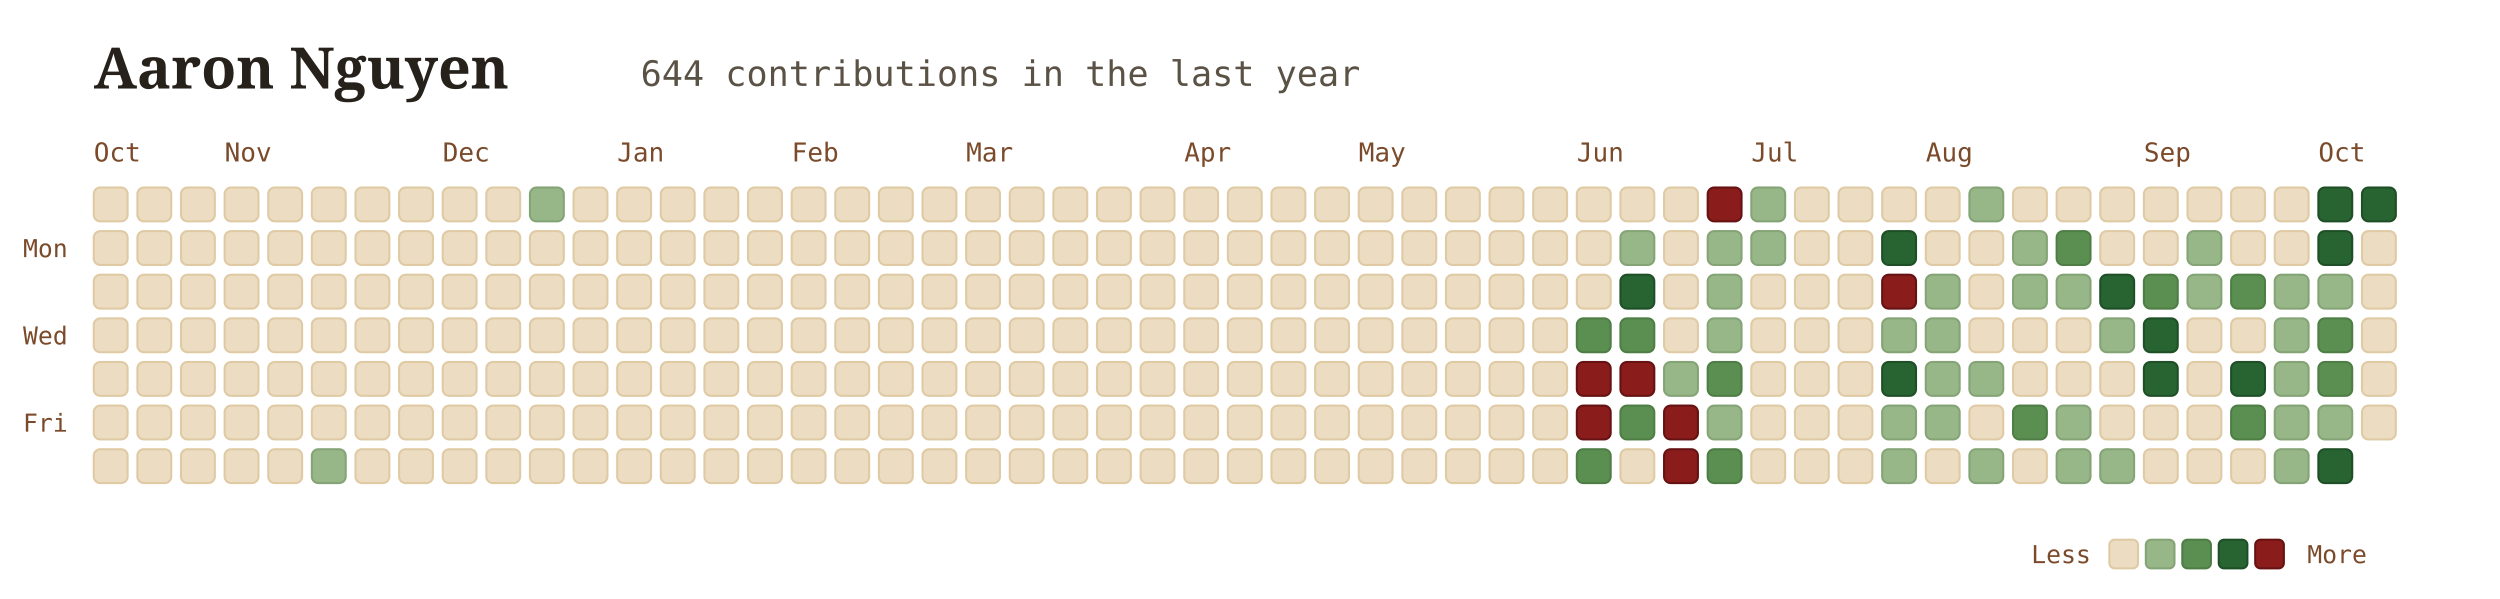
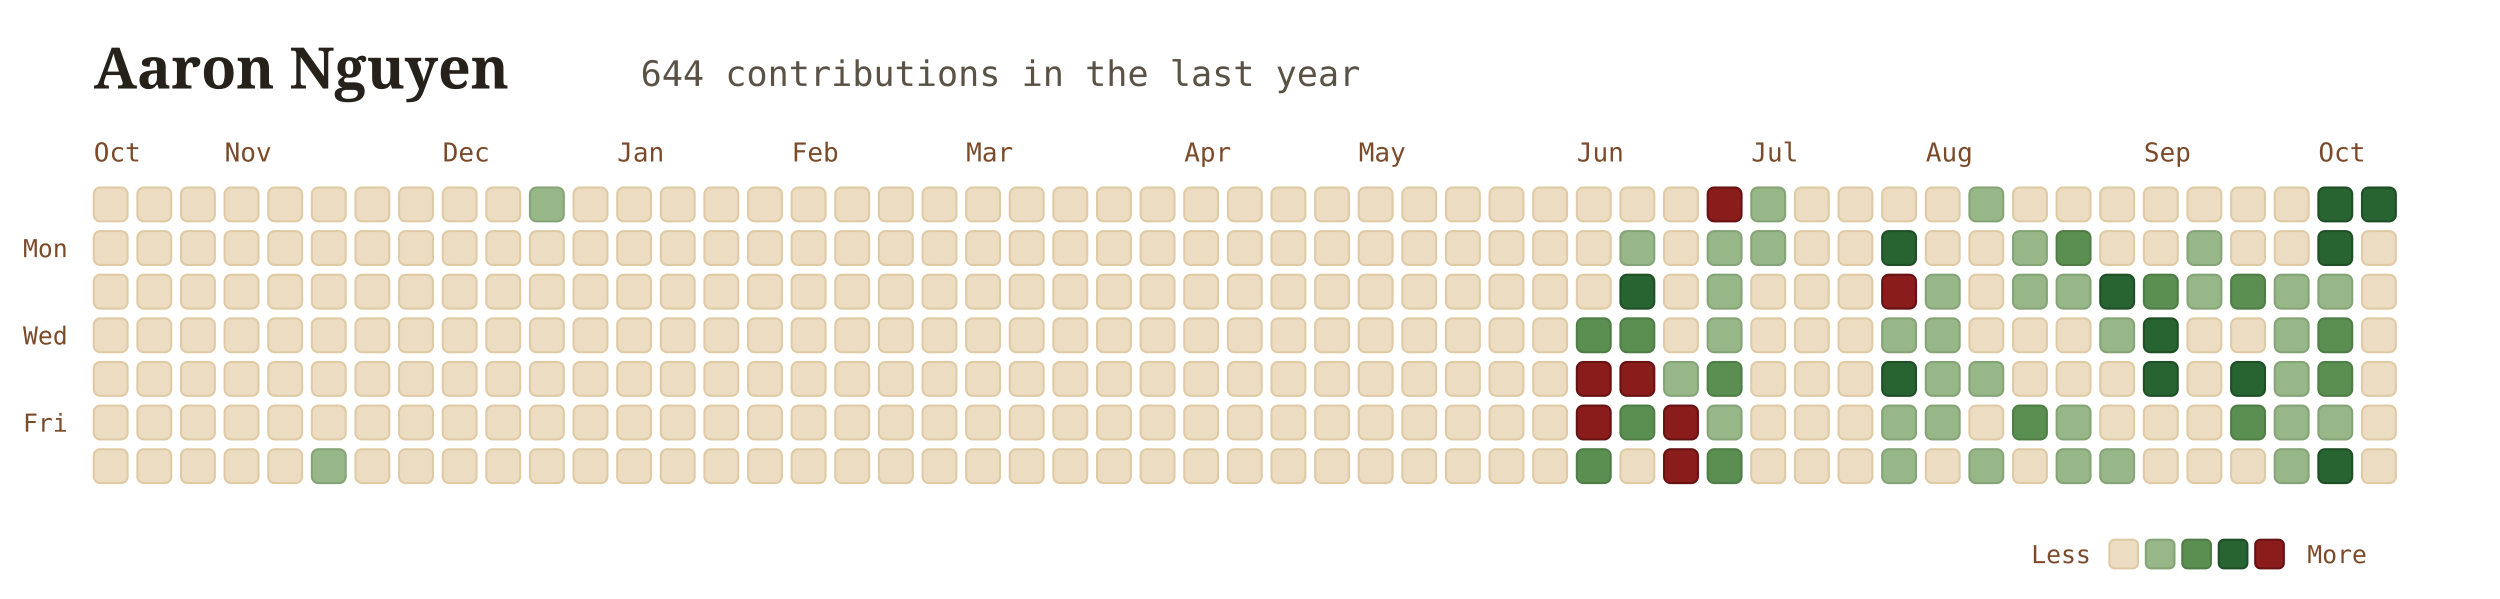
<svg xmlns="http://www.w3.org/2000/svg" viewBox="0 0 960 230" width="100%" height="100%" style="font-family: Georgia, serif; background:transparent;">
  <g transform="translate(36, 34)">
    <text x="0" y="0" font-size="22" font-weight="700" fill="#26211b">Aaron Nguyen</text>
    <text x="210" y="-1" font-size="13.5" font-family="'JetBrains Mono', monospace, ui-monospace" fill="#5b5246">644 contributions in the last year</text>
  </g>
  <text x="36" y="62" font-family="'JetBrains Mono', monospace" font-size="10" fill="#7a4a2a">Oct</text>
  <text x="86.25" y="62" font-family="'JetBrains Mono', monospace" font-size="10" fill="#7a4a2a">Nov</text>
  <text x="170" y="62" font-family="'JetBrains Mono', monospace" font-size="10" fill="#7a4a2a">Dec</text>
  <text x="237" y="62" font-family="'JetBrains Mono', monospace" font-size="10" fill="#7a4a2a">Jan</text>
  <text x="304" y="62" font-family="'JetBrains Mono', monospace" font-size="10" fill="#7a4a2a">Feb</text>
  <text x="371" y="62" font-family="'JetBrains Mono', monospace" font-size="10" fill="#7a4a2a">Mar</text>
  <text x="454.75" y="62" font-family="'JetBrains Mono', monospace" font-size="10" fill="#7a4a2a">Apr</text>
  <text x="521.75" y="62" font-family="'JetBrains Mono', monospace" font-size="10" fill="#7a4a2a">May</text>
  <text x="605.5" y="62" font-family="'JetBrains Mono', monospace" font-size="10" fill="#7a4a2a">Jun</text>
  <text x="672.5" y="62" font-family="'JetBrains Mono', monospace" font-size="10" fill="#7a4a2a">Jul</text>
  <text x="739.5" y="62" font-family="'JetBrains Mono', monospace" font-size="10" fill="#7a4a2a">Aug</text>
  <text x="823.25" y="62" font-family="'JetBrains Mono', monospace" font-size="10" fill="#7a4a2a">Sep</text>
  <text x="890.25" y="62" font-family="'JetBrains Mono', monospace" font-size="10" fill="#7a4a2a">Oct</text>
  <text x="26" y="98.75" font-family="'JetBrains Mono', monospace" font-size="9.5" fill="#7a4a2a" text-anchor="end">Mon</text>
  <text x="26" y="132.25" font-family="'JetBrains Mono', monospace" font-size="9.5" fill="#7a4a2a" text-anchor="end">Wed</text>
  <text x="26" y="165.75" font-family="'JetBrains Mono', monospace" font-size="9.5" fill="#7a4a2a" text-anchor="end">Fri</text>
  <rect x="36" y="72" width="13" height="13" rx="2.5" fill="#ebdcc2" stroke="#dfcaa4" stroke-width="0.8" />
  <rect x="52.75" y="72" width="13" height="13" rx="2.5" fill="#ebdcc2" stroke="#dfcaa4" stroke-width="0.8" />
  <rect x="69.5" y="72" width="13" height="13" rx="2.5" fill="#ebdcc2" stroke="#dfcaa4" stroke-width="0.8" />
  <rect x="86.25" y="72" width="13" height="13" rx="2.5" fill="#ebdcc2" stroke="#dfcaa4" stroke-width="0.8" />
  <rect x="103" y="72" width="13" height="13" rx="2.5" fill="#ebdcc2" stroke="#dfcaa4" stroke-width="0.8" />
  <rect x="119.75" y="72" width="13" height="13" rx="2.5" fill="#ebdcc2" stroke="#dfcaa4" stroke-width="0.8" />
  <rect x="136.5" y="72" width="13" height="13" rx="2.5" fill="#ebdcc2" stroke="#dfcaa4" stroke-width="0.8" />
  <rect x="153.25" y="72" width="13" height="13" rx="2.5" fill="#ebdcc2" stroke="#dfcaa4" stroke-width="0.8" />
  <rect x="170" y="72" width="13" height="13" rx="2.5" fill="#ebdcc2" stroke="#dfcaa4" stroke-width="0.8" />
  <rect x="186.75" y="72" width="13" height="13" rx="2.5" fill="#ebdcc2" stroke="#dfcaa4" stroke-width="0.8" />
  <rect x="203.5" y="72" width="13" height="13" rx="2.5" fill="#97b788" stroke="#85a476" stroke-width="0.8" />
  <rect x="220.25" y="72" width="13" height="13" rx="2.5" fill="#ebdcc2" stroke="#dfcaa4" stroke-width="0.8" />
  <rect x="237" y="72" width="13" height="13" rx="2.5" fill="#ebdcc2" stroke="#dfcaa4" stroke-width="0.8" />
  <rect x="253.75" y="72" width="13" height="13" rx="2.5" fill="#ebdcc2" stroke="#dfcaa4" stroke-width="0.8" />
  <rect x="270.5" y="72" width="13" height="13" rx="2.5" fill="#ebdcc2" stroke="#dfcaa4" stroke-width="0.8" />
  <rect x="287.25" y="72" width="13" height="13" rx="2.5" fill="#ebdcc2" stroke="#dfcaa4" stroke-width="0.8" />
  <rect x="304" y="72" width="13" height="13" rx="2.5" fill="#ebdcc2" stroke="#dfcaa4" stroke-width="0.8" />
  <rect x="320.75" y="72" width="13" height="13" rx="2.5" fill="#ebdcc2" stroke="#dfcaa4" stroke-width="0.8" />
  <rect x="337.5" y="72" width="13" height="13" rx="2.5" fill="#ebdcc2" stroke="#dfcaa4" stroke-width="0.8" />
  <rect x="354.25" y="72" width="13" height="13" rx="2.5" fill="#ebdcc2" stroke="#dfcaa4" stroke-width="0.8" />
  <rect x="371" y="72" width="13" height="13" rx="2.5" fill="#ebdcc2" stroke="#dfcaa4" stroke-width="0.8" />
  <rect x="387.75" y="72" width="13" height="13" rx="2.5" fill="#ebdcc2" stroke="#dfcaa4" stroke-width="0.8" />
  <rect x="404.5" y="72" width="13" height="13" rx="2.5" fill="#ebdcc2" stroke="#dfcaa4" stroke-width="0.8" />
  <rect x="421.25" y="72" width="13" height="13" rx="2.5" fill="#ebdcc2" stroke="#dfcaa4" stroke-width="0.8" />
  <rect x="438" y="72" width="13" height="13" rx="2.5" fill="#ebdcc2" stroke="#dfcaa4" stroke-width="0.8" />
  <rect x="454.75" y="72" width="13" height="13" rx="2.5" fill="#ebdcc2" stroke="#dfcaa4" stroke-width="0.8" />
  <rect x="471.5" y="72" width="13" height="13" rx="2.5" fill="#ebdcc2" stroke="#dfcaa4" stroke-width="0.8" />
  <rect x="488.25" y="72" width="13" height="13" rx="2.5" fill="#ebdcc2" stroke="#dfcaa4" stroke-width="0.8" />
  <rect x="505" y="72" width="13" height="13" rx="2.5" fill="#ebdcc2" stroke="#dfcaa4" stroke-width="0.8" />
  <rect x="521.75" y="72" width="13" height="13" rx="2.5" fill="#ebdcc2" stroke="#dfcaa4" stroke-width="0.8" />
  <rect x="538.5" y="72" width="13" height="13" rx="2.5" fill="#ebdcc2" stroke="#dfcaa4" stroke-width="0.8" />
  <rect x="555.25" y="72" width="13" height="13" rx="2.5" fill="#ebdcc2" stroke="#dfcaa4" stroke-width="0.8" />
  <rect x="572" y="72" width="13" height="13" rx="2.5" fill="#ebdcc2" stroke="#dfcaa4" stroke-width="0.8" />
  <rect x="588.75" y="72" width="13" height="13" rx="2.5" fill="#ebdcc2" stroke="#dfcaa4" stroke-width="0.8" />
  <rect x="605.5" y="72" width="13" height="13" rx="2.5" fill="#ebdcc2" stroke="#dfcaa4" stroke-width="0.8" />
  <rect x="622.25" y="72" width="13" height="13" rx="2.5" fill="#ebdcc2" stroke="#dfcaa4" stroke-width="0.8" />
  <rect x="639" y="72" width="13" height="13" rx="2.5" fill="#ebdcc2" stroke="#dfcaa4" stroke-width="0.8" />
  <rect x="655.75" y="72" width="13" height="13" rx="2.5" fill="#8a1c1c" stroke="#661212" stroke-width="0.8" />
  <rect x="672.5" y="72" width="13" height="13" rx="2.5" fill="#97b788" stroke="#85a476" stroke-width="0.8" />
  <rect x="689.25" y="72" width="13" height="13" rx="2.5" fill="#ebdcc2" stroke="#dfcaa4" stroke-width="0.8" />
  <rect x="706" y="72" width="13" height="13" rx="2.5" fill="#ebdcc2" stroke="#dfcaa4" stroke-width="0.8" />
  <rect x="722.75" y="72" width="13" height="13" rx="2.5" fill="#ebdcc2" stroke="#dfcaa4" stroke-width="0.8" />
  <rect x="739.5" y="72" width="13" height="13" rx="2.5" fill="#ebdcc2" stroke="#dfcaa4" stroke-width="0.8" />
  <rect x="756.25" y="72" width="13" height="13" rx="2.5" fill="#97b788" stroke="#85a476" stroke-width="0.8" />
  <rect x="773" y="72" width="13" height="13" rx="2.5" fill="#ebdcc2" stroke="#dfcaa4" stroke-width="0.8" />
  <rect x="789.75" y="72" width="13" height="13" rx="2.5" fill="#ebdcc2" stroke="#dfcaa4" stroke-width="0.8" />
  <rect x="806.5" y="72" width="13" height="13" rx="2.5" fill="#ebdcc2" stroke="#dfcaa4" stroke-width="0.8" />
  <rect x="823.25" y="72" width="13" height="13" rx="2.5" fill="#ebdcc2" stroke="#dfcaa4" stroke-width="0.8" />
  <rect x="840" y="72" width="13" height="13" rx="2.5" fill="#ebdcc2" stroke="#dfcaa4" stroke-width="0.8" />
  <rect x="856.75" y="72" width="13" height="13" rx="2.5" fill="#ebdcc2" stroke="#dfcaa4" stroke-width="0.8" />
  <rect x="873.5" y="72" width="13" height="13" rx="2.5" fill="#ebdcc2" stroke="#dfcaa4" stroke-width="0.8" />
  <rect x="890.25" y="72" width="13" height="13" rx="2.5" fill="#286332" stroke="#1e4f26" stroke-width="0.8" />
  <rect x="907" y="72" width="13" height="13" rx="2.5" fill="#286332" stroke="#1e4f26" stroke-width="0.8" />
  <rect x="36" y="88.75" width="13" height="13" rx="2.5" fill="#ebdcc2" stroke="#dfcaa4" stroke-width="0.8" />
  <rect x="52.75" y="88.75" width="13" height="13" rx="2.5" fill="#ebdcc2" stroke="#dfcaa4" stroke-width="0.8" />
  <rect x="69.5" y="88.75" width="13" height="13" rx="2.5" fill="#ebdcc2" stroke="#dfcaa4" stroke-width="0.8" />
  <rect x="86.25" y="88.75" width="13" height="13" rx="2.5" fill="#ebdcc2" stroke="#dfcaa4" stroke-width="0.8" />
  <rect x="103" y="88.75" width="13" height="13" rx="2.5" fill="#ebdcc2" stroke="#dfcaa4" stroke-width="0.8" />
  <rect x="119.75" y="88.75" width="13" height="13" rx="2.5" fill="#ebdcc2" stroke="#dfcaa4" stroke-width="0.8" />
  <rect x="136.5" y="88.75" width="13" height="13" rx="2.5" fill="#ebdcc2" stroke="#dfcaa4" stroke-width="0.8" />
  <rect x="153.25" y="88.75" width="13" height="13" rx="2.5" fill="#ebdcc2" stroke="#dfcaa4" stroke-width="0.8" />
  <rect x="170" y="88.75" width="13" height="13" rx="2.5" fill="#ebdcc2" stroke="#dfcaa4" stroke-width="0.8" />
  <rect x="186.75" y="88.75" width="13" height="13" rx="2.5" fill="#ebdcc2" stroke="#dfcaa4" stroke-width="0.8" />
  <rect x="203.5" y="88.75" width="13" height="13" rx="2.5" fill="#ebdcc2" stroke="#dfcaa4" stroke-width="0.8" />
  <rect x="220.25" y="88.75" width="13" height="13" rx="2.5" fill="#ebdcc2" stroke="#dfcaa4" stroke-width="0.8" />
  <rect x="237" y="88.75" width="13" height="13" rx="2.5" fill="#ebdcc2" stroke="#dfcaa4" stroke-width="0.8" />
  <rect x="253.75" y="88.75" width="13" height="13" rx="2.5" fill="#ebdcc2" stroke="#dfcaa4" stroke-width="0.8" />
  <rect x="270.5" y="88.75" width="13" height="13" rx="2.5" fill="#ebdcc2" stroke="#dfcaa4" stroke-width="0.8" />
  <rect x="287.25" y="88.75" width="13" height="13" rx="2.5" fill="#ebdcc2" stroke="#dfcaa4" stroke-width="0.8" />
  <rect x="304" y="88.75" width="13" height="13" rx="2.5" fill="#ebdcc2" stroke="#dfcaa4" stroke-width="0.8" />
  <rect x="320.75" y="88.75" width="13" height="13" rx="2.5" fill="#ebdcc2" stroke="#dfcaa4" stroke-width="0.8" />
  <rect x="337.5" y="88.75" width="13" height="13" rx="2.5" fill="#ebdcc2" stroke="#dfcaa4" stroke-width="0.8" />
  <rect x="354.25" y="88.75" width="13" height="13" rx="2.5" fill="#ebdcc2" stroke="#dfcaa4" stroke-width="0.8" />
  <rect x="371" y="88.75" width="13" height="13" rx="2.5" fill="#ebdcc2" stroke="#dfcaa4" stroke-width="0.8" />
  <rect x="387.75" y="88.75" width="13" height="13" rx="2.5" fill="#ebdcc2" stroke="#dfcaa4" stroke-width="0.8" />
  <rect x="404.5" y="88.75" width="13" height="13" rx="2.5" fill="#ebdcc2" stroke="#dfcaa4" stroke-width="0.8" />
  <rect x="421.25" y="88.75" width="13" height="13" rx="2.5" fill="#ebdcc2" stroke="#dfcaa4" stroke-width="0.8" />
  <rect x="438" y="88.75" width="13" height="13" rx="2.5" fill="#ebdcc2" stroke="#dfcaa4" stroke-width="0.8" />
  <rect x="454.75" y="88.75" width="13" height="13" rx="2.5" fill="#ebdcc2" stroke="#dfcaa4" stroke-width="0.8" />
  <rect x="471.5" y="88.75" width="13" height="13" rx="2.5" fill="#ebdcc2" stroke="#dfcaa4" stroke-width="0.8" />
  <rect x="488.25" y="88.75" width="13" height="13" rx="2.5" fill="#ebdcc2" stroke="#dfcaa4" stroke-width="0.8" />
  <rect x="505" y="88.75" width="13" height="13" rx="2.5" fill="#ebdcc2" stroke="#dfcaa4" stroke-width="0.8" />
  <rect x="521.75" y="88.75" width="13" height="13" rx="2.5" fill="#ebdcc2" stroke="#dfcaa4" stroke-width="0.8" />
  <rect x="538.5" y="88.75" width="13" height="13" rx="2.5" fill="#ebdcc2" stroke="#dfcaa4" stroke-width="0.8" />
  <rect x="555.25" y="88.75" width="13" height="13" rx="2.5" fill="#ebdcc2" stroke="#dfcaa4" stroke-width="0.8" />
  <rect x="572" y="88.75" width="13" height="13" rx="2.5" fill="#ebdcc2" stroke="#dfcaa4" stroke-width="0.8" />
  <rect x="588.75" y="88.75" width="13" height="13" rx="2.5" fill="#ebdcc2" stroke="#dfcaa4" stroke-width="0.8" />
  <rect x="605.5" y="88.75" width="13" height="13" rx="2.5" fill="#ebdcc2" stroke="#dfcaa4" stroke-width="0.8" />
  <rect x="622.25" y="88.75" width="13" height="13" rx="2.5" fill="#97b788" stroke="#85a476" stroke-width="0.8" />
  <rect x="639" y="88.75" width="13" height="13" rx="2.5" fill="#ebdcc2" stroke="#dfcaa4" stroke-width="0.8" />
  <rect x="655.75" y="88.75" width="13" height="13" rx="2.5" fill="#97b788" stroke="#85a476" stroke-width="0.8" />
  <rect x="672.5" y="88.75" width="13" height="13" rx="2.5" fill="#97b788" stroke="#85a476" stroke-width="0.8" />
  <rect x="689.25" y="88.75" width="13" height="13" rx="2.5" fill="#ebdcc2" stroke="#dfcaa4" stroke-width="0.8" />
  <rect x="706" y="88.75" width="13" height="13" rx="2.5" fill="#ebdcc2" stroke="#dfcaa4" stroke-width="0.8" />
  <rect x="722.75" y="88.75" width="13" height="13" rx="2.5" fill="#286332" stroke="#1e4f26" stroke-width="0.8" />
  <rect x="739.5" y="88.75" width="13" height="13" rx="2.5" fill="#ebdcc2" stroke="#dfcaa4" stroke-width="0.8" />
  <rect x="756.25" y="88.75" width="13" height="13" rx="2.5" fill="#ebdcc2" stroke="#dfcaa4" stroke-width="0.8" />
  <rect x="773" y="88.75" width="13" height="13" rx="2.5" fill="#97b788" stroke="#85a476" stroke-width="0.8" />
  <rect x="789.75" y="88.75" width="13" height="13" rx="2.5" fill="#5b8e51" stroke="#4e7e45" stroke-width="0.8" />
  <rect x="806.5" y="88.75" width="13" height="13" rx="2.5" fill="#ebdcc2" stroke="#dfcaa4" stroke-width="0.8" />
  <rect x="823.25" y="88.75" width="13" height="13" rx="2.5" fill="#ebdcc2" stroke="#dfcaa4" stroke-width="0.8" />
  <rect x="840" y="88.75" width="13" height="13" rx="2.5" fill="#97b788" stroke="#85a476" stroke-width="0.8" />
  <rect x="856.75" y="88.75" width="13" height="13" rx="2.5" fill="#ebdcc2" stroke="#dfcaa4" stroke-width="0.8" />
  <rect x="873.5" y="88.75" width="13" height="13" rx="2.5" fill="#ebdcc2" stroke="#dfcaa4" stroke-width="0.8" />
  <rect x="890.25" y="88.75" width="13" height="13" rx="2.5" fill="#286332" stroke="#1e4f26" stroke-width="0.8" />
  <rect x="907" y="88.75" width="13" height="13" rx="2.5" fill="#ebdcc2" stroke="#dfcaa4" stroke-width="0.8" />
  <rect x="36" y="105.5" width="13" height="13" rx="2.5" fill="#ebdcc2" stroke="#dfcaa4" stroke-width="0.8" />
  <rect x="52.75" y="105.5" width="13" height="13" rx="2.5" fill="#ebdcc2" stroke="#dfcaa4" stroke-width="0.8" />
  <rect x="69.5" y="105.5" width="13" height="13" rx="2.5" fill="#ebdcc2" stroke="#dfcaa4" stroke-width="0.8" />
  <rect x="86.25" y="105.5" width="13" height="13" rx="2.5" fill="#ebdcc2" stroke="#dfcaa4" stroke-width="0.8" />
  <rect x="103" y="105.5" width="13" height="13" rx="2.5" fill="#ebdcc2" stroke="#dfcaa4" stroke-width="0.8" />
  <rect x="119.75" y="105.5" width="13" height="13" rx="2.5" fill="#ebdcc2" stroke="#dfcaa4" stroke-width="0.8" />
  <rect x="136.5" y="105.5" width="13" height="13" rx="2.5" fill="#ebdcc2" stroke="#dfcaa4" stroke-width="0.8" />
  <rect x="153.25" y="105.5" width="13" height="13" rx="2.5" fill="#ebdcc2" stroke="#dfcaa4" stroke-width="0.8" />
  <rect x="170" y="105.5" width="13" height="13" rx="2.5" fill="#ebdcc2" stroke="#dfcaa4" stroke-width="0.8" />
  <rect x="186.75" y="105.5" width="13" height="13" rx="2.5" fill="#ebdcc2" stroke="#dfcaa4" stroke-width="0.8" />
  <rect x="203.5" y="105.5" width="13" height="13" rx="2.5" fill="#ebdcc2" stroke="#dfcaa4" stroke-width="0.8" />
  <rect x="220.25" y="105.5" width="13" height="13" rx="2.5" fill="#ebdcc2" stroke="#dfcaa4" stroke-width="0.8" />
  <rect x="237" y="105.5" width="13" height="13" rx="2.5" fill="#ebdcc2" stroke="#dfcaa4" stroke-width="0.8" />
  <rect x="253.75" y="105.5" width="13" height="13" rx="2.5" fill="#ebdcc2" stroke="#dfcaa4" stroke-width="0.8" />
  <rect x="270.5" y="105.5" width="13" height="13" rx="2.5" fill="#ebdcc2" stroke="#dfcaa4" stroke-width="0.8" />
  <rect x="287.25" y="105.5" width="13" height="13" rx="2.5" fill="#ebdcc2" stroke="#dfcaa4" stroke-width="0.8" />
  <rect x="304" y="105.5" width="13" height="13" rx="2.5" fill="#ebdcc2" stroke="#dfcaa4" stroke-width="0.8" />
  <rect x="320.75" y="105.5" width="13" height="13" rx="2.5" fill="#ebdcc2" stroke="#dfcaa4" stroke-width="0.8" />
  <rect x="337.5" y="105.5" width="13" height="13" rx="2.5" fill="#ebdcc2" stroke="#dfcaa4" stroke-width="0.8" />
  <rect x="354.25" y="105.5" width="13" height="13" rx="2.5" fill="#ebdcc2" stroke="#dfcaa4" stroke-width="0.8" />
  <rect x="371" y="105.5" width="13" height="13" rx="2.5" fill="#ebdcc2" stroke="#dfcaa4" stroke-width="0.8" />
  <rect x="387.75" y="105.5" width="13" height="13" rx="2.5" fill="#ebdcc2" stroke="#dfcaa4" stroke-width="0.8" />
  <rect x="404.5" y="105.5" width="13" height="13" rx="2.5" fill="#ebdcc2" stroke="#dfcaa4" stroke-width="0.8" />
  <rect x="421.25" y="105.5" width="13" height="13" rx="2.5" fill="#ebdcc2" stroke="#dfcaa4" stroke-width="0.8" />
  <rect x="438" y="105.5" width="13" height="13" rx="2.5" fill="#ebdcc2" stroke="#dfcaa4" stroke-width="0.8" />
  <rect x="454.75" y="105.5" width="13" height="13" rx="2.5" fill="#ebdcc2" stroke="#dfcaa4" stroke-width="0.8" />
  <rect x="471.5" y="105.5" width="13" height="13" rx="2.5" fill="#ebdcc2" stroke="#dfcaa4" stroke-width="0.8" />
  <rect x="488.25" y="105.5" width="13" height="13" rx="2.5" fill="#ebdcc2" stroke="#dfcaa4" stroke-width="0.8" />
  <rect x="505" y="105.5" width="13" height="13" rx="2.5" fill="#ebdcc2" stroke="#dfcaa4" stroke-width="0.8" />
  <rect x="521.75" y="105.5" width="13" height="13" rx="2.5" fill="#ebdcc2" stroke="#dfcaa4" stroke-width="0.8" />
  <rect x="538.5" y="105.5" width="13" height="13" rx="2.5" fill="#ebdcc2" stroke="#dfcaa4" stroke-width="0.8" />
  <rect x="555.25" y="105.5" width="13" height="13" rx="2.5" fill="#ebdcc2" stroke="#dfcaa4" stroke-width="0.8" />
  <rect x="572" y="105.5" width="13" height="13" rx="2.5" fill="#ebdcc2" stroke="#dfcaa4" stroke-width="0.8" />
  <rect x="588.75" y="105.5" width="13" height="13" rx="2.5" fill="#ebdcc2" stroke="#dfcaa4" stroke-width="0.8" />
  <rect x="605.5" y="105.5" width="13" height="13" rx="2.5" fill="#ebdcc2" stroke="#dfcaa4" stroke-width="0.8" />
  <rect x="622.25" y="105.5" width="13" height="13" rx="2.5" fill="#286332" stroke="#1e4f26" stroke-width="0.8" />
  <rect x="639" y="105.5" width="13" height="13" rx="2.5" fill="#ebdcc2" stroke="#dfcaa4" stroke-width="0.8" />
  <rect x="655.75" y="105.5" width="13" height="13" rx="2.5" fill="#97b788" stroke="#85a476" stroke-width="0.8" />
  <rect x="672.5" y="105.5" width="13" height="13" rx="2.5" fill="#ebdcc2" stroke="#dfcaa4" stroke-width="0.8" />
  <rect x="689.25" y="105.5" width="13" height="13" rx="2.5" fill="#ebdcc2" stroke="#dfcaa4" stroke-width="0.8" />
  <rect x="706" y="105.5" width="13" height="13" rx="2.5" fill="#ebdcc2" stroke="#dfcaa4" stroke-width="0.8" />
  <rect x="722.75" y="105.5" width="13" height="13" rx="2.5" fill="#8a1c1c" stroke="#661212" stroke-width="0.8" />
  <rect x="739.5" y="105.5" width="13" height="13" rx="2.5" fill="#97b788" stroke="#85a476" stroke-width="0.8" />
  <rect x="756.25" y="105.5" width="13" height="13" rx="2.5" fill="#ebdcc2" stroke="#dfcaa4" stroke-width="0.8" />
  <rect x="773" y="105.5" width="13" height="13" rx="2.5" fill="#97b788" stroke="#85a476" stroke-width="0.8" />
  <rect x="789.75" y="105.5" width="13" height="13" rx="2.5" fill="#97b788" stroke="#85a476" stroke-width="0.8" />
  <rect x="806.5" y="105.5" width="13" height="13" rx="2.5" fill="#286332" stroke="#1e4f26" stroke-width="0.8" />
  <rect x="823.25" y="105.5" width="13" height="13" rx="2.5" fill="#5b8e51" stroke="#4e7e45" stroke-width="0.8" />
  <rect x="840" y="105.5" width="13" height="13" rx="2.5" fill="#97b788" stroke="#85a476" stroke-width="0.8" />
  <rect x="856.75" y="105.5" width="13" height="13" rx="2.5" fill="#5b8e51" stroke="#4e7e45" stroke-width="0.8" />
  <rect x="873.5" y="105.5" width="13" height="13" rx="2.5" fill="#97b788" stroke="#85a476" stroke-width="0.8" />
  <rect x="890.25" y="105.5" width="13" height="13" rx="2.5" fill="#97b788" stroke="#85a476" stroke-width="0.8" />
  <rect x="907" y="105.5" width="13" height="13" rx="2.5" fill="#ebdcc2" stroke="#dfcaa4" stroke-width="0.8" />
  <rect x="36" y="122.25" width="13" height="13" rx="2.5" fill="#ebdcc2" stroke="#dfcaa4" stroke-width="0.8" />
  <rect x="52.75" y="122.25" width="13" height="13" rx="2.5" fill="#ebdcc2" stroke="#dfcaa4" stroke-width="0.8" />
  <rect x="69.5" y="122.25" width="13" height="13" rx="2.5" fill="#ebdcc2" stroke="#dfcaa4" stroke-width="0.8" />
  <rect x="86.25" y="122.25" width="13" height="13" rx="2.5" fill="#ebdcc2" stroke="#dfcaa4" stroke-width="0.8" />
  <rect x="103" y="122.25" width="13" height="13" rx="2.5" fill="#ebdcc2" stroke="#dfcaa4" stroke-width="0.8" />
  <rect x="119.75" y="122.25" width="13" height="13" rx="2.5" fill="#ebdcc2" stroke="#dfcaa4" stroke-width="0.8" />
  <rect x="136.5" y="122.25" width="13" height="13" rx="2.5" fill="#ebdcc2" stroke="#dfcaa4" stroke-width="0.8" />
  <rect x="153.25" y="122.25" width="13" height="13" rx="2.5" fill="#ebdcc2" stroke="#dfcaa4" stroke-width="0.8" />
  <rect x="170" y="122.25" width="13" height="13" rx="2.5" fill="#ebdcc2" stroke="#dfcaa4" stroke-width="0.8" />
  <rect x="186.75" y="122.25" width="13" height="13" rx="2.5" fill="#ebdcc2" stroke="#dfcaa4" stroke-width="0.8" />
  <rect x="203.5" y="122.25" width="13" height="13" rx="2.5" fill="#ebdcc2" stroke="#dfcaa4" stroke-width="0.8" />
  <rect x="220.25" y="122.25" width="13" height="13" rx="2.5" fill="#ebdcc2" stroke="#dfcaa4" stroke-width="0.8" />
  <rect x="237" y="122.25" width="13" height="13" rx="2.5" fill="#ebdcc2" stroke="#dfcaa4" stroke-width="0.8" />
  <rect x="253.75" y="122.25" width="13" height="13" rx="2.5" fill="#ebdcc2" stroke="#dfcaa4" stroke-width="0.8" />
  <rect x="270.5" y="122.25" width="13" height="13" rx="2.5" fill="#ebdcc2" stroke="#dfcaa4" stroke-width="0.8" />
  <rect x="287.25" y="122.25" width="13" height="13" rx="2.5" fill="#ebdcc2" stroke="#dfcaa4" stroke-width="0.8" />
  <rect x="304" y="122.25" width="13" height="13" rx="2.5" fill="#ebdcc2" stroke="#dfcaa4" stroke-width="0.8" />
  <rect x="320.75" y="122.25" width="13" height="13" rx="2.5" fill="#ebdcc2" stroke="#dfcaa4" stroke-width="0.8" />
  <rect x="337.5" y="122.25" width="13" height="13" rx="2.5" fill="#ebdcc2" stroke="#dfcaa4" stroke-width="0.8" />
  <rect x="354.25" y="122.25" width="13" height="13" rx="2.5" fill="#ebdcc2" stroke="#dfcaa4" stroke-width="0.8" />
  <rect x="371" y="122.25" width="13" height="13" rx="2.5" fill="#ebdcc2" stroke="#dfcaa4" stroke-width="0.8" />
  <rect x="387.75" y="122.25" width="13" height="13" rx="2.5" fill="#ebdcc2" stroke="#dfcaa4" stroke-width="0.8" />
  <rect x="404.5" y="122.25" width="13" height="13" rx="2.5" fill="#ebdcc2" stroke="#dfcaa4" stroke-width="0.8" />
  <rect x="421.25" y="122.25" width="13" height="13" rx="2.5" fill="#ebdcc2" stroke="#dfcaa4" stroke-width="0.8" />
  <rect x="438" y="122.25" width="13" height="13" rx="2.5" fill="#ebdcc2" stroke="#dfcaa4" stroke-width="0.8" />
  <rect x="454.75" y="122.25" width="13" height="13" rx="2.5" fill="#ebdcc2" stroke="#dfcaa4" stroke-width="0.8" />
  <rect x="471.5" y="122.25" width="13" height="13" rx="2.5" fill="#ebdcc2" stroke="#dfcaa4" stroke-width="0.8" />
  <rect x="488.25" y="122.25" width="13" height="13" rx="2.5" fill="#ebdcc2" stroke="#dfcaa4" stroke-width="0.8" />
  <rect x="505" y="122.25" width="13" height="13" rx="2.5" fill="#ebdcc2" stroke="#dfcaa4" stroke-width="0.8" />
  <rect x="521.75" y="122.25" width="13" height="13" rx="2.5" fill="#ebdcc2" stroke="#dfcaa4" stroke-width="0.8" />
  <rect x="538.5" y="122.25" width="13" height="13" rx="2.5" fill="#ebdcc2" stroke="#dfcaa4" stroke-width="0.8" />
  <rect x="555.25" y="122.25" width="13" height="13" rx="2.5" fill="#ebdcc2" stroke="#dfcaa4" stroke-width="0.8" />
  <rect x="572" y="122.25" width="13" height="13" rx="2.5" fill="#ebdcc2" stroke="#dfcaa4" stroke-width="0.8" />
  <rect x="588.75" y="122.25" width="13" height="13" rx="2.5" fill="#ebdcc2" stroke="#dfcaa4" stroke-width="0.8" />
  <rect x="605.5" y="122.25" width="13" height="13" rx="2.5" fill="#5b8e51" stroke="#4e7e45" stroke-width="0.8" />
  <rect x="622.25" y="122.25" width="13" height="13" rx="2.5" fill="#5b8e51" stroke="#4e7e45" stroke-width="0.8" />
  <rect x="639" y="122.25" width="13" height="13" rx="2.5" fill="#ebdcc2" stroke="#dfcaa4" stroke-width="0.8" />
  <rect x="655.75" y="122.25" width="13" height="13" rx="2.5" fill="#97b788" stroke="#85a476" stroke-width="0.8" />
  <rect x="672.5" y="122.25" width="13" height="13" rx="2.5" fill="#ebdcc2" stroke="#dfcaa4" stroke-width="0.8" />
  <rect x="689.25" y="122.25" width="13" height="13" rx="2.5" fill="#ebdcc2" stroke="#dfcaa4" stroke-width="0.8" />
  <rect x="706" y="122.25" width="13" height="13" rx="2.5" fill="#ebdcc2" stroke="#dfcaa4" stroke-width="0.8" />
  <rect x="722.75" y="122.25" width="13" height="13" rx="2.5" fill="#97b788" stroke="#85a476" stroke-width="0.8" />
  <rect x="739.5" y="122.25" width="13" height="13" rx="2.5" fill="#97b788" stroke="#85a476" stroke-width="0.8" />
  <rect x="756.25" y="122.25" width="13" height="13" rx="2.5" fill="#ebdcc2" stroke="#dfcaa4" stroke-width="0.8" />
  <rect x="773" y="122.25" width="13" height="13" rx="2.5" fill="#ebdcc2" stroke="#dfcaa4" stroke-width="0.8" />
  <rect x="789.75" y="122.25" width="13" height="13" rx="2.5" fill="#ebdcc2" stroke="#dfcaa4" stroke-width="0.8" />
  <rect x="806.5" y="122.25" width="13" height="13" rx="2.5" fill="#97b788" stroke="#85a476" stroke-width="0.8" />
  <rect x="823.25" y="122.25" width="13" height="13" rx="2.5" fill="#286332" stroke="#1e4f26" stroke-width="0.8" />
  <rect x="840" y="122.25" width="13" height="13" rx="2.5" fill="#ebdcc2" stroke="#dfcaa4" stroke-width="0.8" />
  <rect x="856.75" y="122.25" width="13" height="13" rx="2.5" fill="#ebdcc2" stroke="#dfcaa4" stroke-width="0.8" />
  <rect x="873.5" y="122.25" width="13" height="13" rx="2.5" fill="#97b788" stroke="#85a476" stroke-width="0.8" />
  <rect x="890.25" y="122.25" width="13" height="13" rx="2.5" fill="#5b8e51" stroke="#4e7e45" stroke-width="0.8" />
  <rect x="907" y="122.25" width="13" height="13" rx="2.5" fill="#ebdcc2" stroke="#dfcaa4" stroke-width="0.8" />
  <rect x="36" y="139" width="13" height="13" rx="2.5" fill="#ebdcc2" stroke="#dfcaa4" stroke-width="0.8" />
  <rect x="52.75" y="139" width="13" height="13" rx="2.5" fill="#ebdcc2" stroke="#dfcaa4" stroke-width="0.8" />
  <rect x="69.5" y="139" width="13" height="13" rx="2.5" fill="#ebdcc2" stroke="#dfcaa4" stroke-width="0.8" />
  <rect x="86.25" y="139" width="13" height="13" rx="2.5" fill="#ebdcc2" stroke="#dfcaa4" stroke-width="0.8" />
  <rect x="103" y="139" width="13" height="13" rx="2.5" fill="#ebdcc2" stroke="#dfcaa4" stroke-width="0.8" />
  <rect x="119.75" y="139" width="13" height="13" rx="2.5" fill="#ebdcc2" stroke="#dfcaa4" stroke-width="0.8" />
  <rect x="136.5" y="139" width="13" height="13" rx="2.5" fill="#ebdcc2" stroke="#dfcaa4" stroke-width="0.8" />
  <rect x="153.25" y="139" width="13" height="13" rx="2.5" fill="#ebdcc2" stroke="#dfcaa4" stroke-width="0.8" />
  <rect x="170" y="139" width="13" height="13" rx="2.5" fill="#ebdcc2" stroke="#dfcaa4" stroke-width="0.8" />
  <rect x="186.75" y="139" width="13" height="13" rx="2.5" fill="#ebdcc2" stroke="#dfcaa4" stroke-width="0.8" />
  <rect x="203.5" y="139" width="13" height="13" rx="2.5" fill="#ebdcc2" stroke="#dfcaa4" stroke-width="0.8" />
  <rect x="220.25" y="139" width="13" height="13" rx="2.5" fill="#ebdcc2" stroke="#dfcaa4" stroke-width="0.8" />
  <rect x="237" y="139" width="13" height="13" rx="2.5" fill="#ebdcc2" stroke="#dfcaa4" stroke-width="0.8" />
  <rect x="253.75" y="139" width="13" height="13" rx="2.5" fill="#ebdcc2" stroke="#dfcaa4" stroke-width="0.8" />
  <rect x="270.5" y="139" width="13" height="13" rx="2.5" fill="#ebdcc2" stroke="#dfcaa4" stroke-width="0.8" />
  <rect x="287.25" y="139" width="13" height="13" rx="2.5" fill="#ebdcc2" stroke="#dfcaa4" stroke-width="0.8" />
  <rect x="304" y="139" width="13" height="13" rx="2.5" fill="#ebdcc2" stroke="#dfcaa4" stroke-width="0.8" />
  <rect x="320.75" y="139" width="13" height="13" rx="2.5" fill="#ebdcc2" stroke="#dfcaa4" stroke-width="0.8" />
  <rect x="337.5" y="139" width="13" height="13" rx="2.5" fill="#ebdcc2" stroke="#dfcaa4" stroke-width="0.8" />
  <rect x="354.25" y="139" width="13" height="13" rx="2.5" fill="#ebdcc2" stroke="#dfcaa4" stroke-width="0.8" />
  <rect x="371" y="139" width="13" height="13" rx="2.5" fill="#ebdcc2" stroke="#dfcaa4" stroke-width="0.8" />
  <rect x="387.75" y="139" width="13" height="13" rx="2.5" fill="#ebdcc2" stroke="#dfcaa4" stroke-width="0.8" />
  <rect x="404.5" y="139" width="13" height="13" rx="2.5" fill="#ebdcc2" stroke="#dfcaa4" stroke-width="0.8" />
  <rect x="421.25" y="139" width="13" height="13" rx="2.5" fill="#ebdcc2" stroke="#dfcaa4" stroke-width="0.8" />
  <rect x="438" y="139" width="13" height="13" rx="2.5" fill="#ebdcc2" stroke="#dfcaa4" stroke-width="0.8" />
  <rect x="454.75" y="139" width="13" height="13" rx="2.5" fill="#ebdcc2" stroke="#dfcaa4" stroke-width="0.8" />
  <rect x="471.5" y="139" width="13" height="13" rx="2.5" fill="#ebdcc2" stroke="#dfcaa4" stroke-width="0.8" />
  <rect x="488.25" y="139" width="13" height="13" rx="2.5" fill="#ebdcc2" stroke="#dfcaa4" stroke-width="0.8" />
  <rect x="505" y="139" width="13" height="13" rx="2.5" fill="#ebdcc2" stroke="#dfcaa4" stroke-width="0.8" />
  <rect x="521.75" y="139" width="13" height="13" rx="2.5" fill="#ebdcc2" stroke="#dfcaa4" stroke-width="0.8" />
  <rect x="538.5" y="139" width="13" height="13" rx="2.5" fill="#ebdcc2" stroke="#dfcaa4" stroke-width="0.8" />
  <rect x="555.25" y="139" width="13" height="13" rx="2.5" fill="#ebdcc2" stroke="#dfcaa4" stroke-width="0.8" />
  <rect x="572" y="139" width="13" height="13" rx="2.5" fill="#ebdcc2" stroke="#dfcaa4" stroke-width="0.8" />
  <rect x="588.75" y="139" width="13" height="13" rx="2.5" fill="#ebdcc2" stroke="#dfcaa4" stroke-width="0.8" />
  <rect x="605.5" y="139" width="13" height="13" rx="2.5" fill="#8a1c1c" stroke="#661212" stroke-width="0.8" />
  <rect x="622.25" y="139" width="13" height="13" rx="2.5" fill="#8a1c1c" stroke="#661212" stroke-width="0.8" />
  <rect x="639" y="139" width="13" height="13" rx="2.5" fill="#97b788" stroke="#85a476" stroke-width="0.8" />
  <rect x="655.75" y="139" width="13" height="13" rx="2.5" fill="#5b8e51" stroke="#4e7e45" stroke-width="0.8" />
  <rect x="672.5" y="139" width="13" height="13" rx="2.5" fill="#ebdcc2" stroke="#dfcaa4" stroke-width="0.8" />
  <rect x="689.25" y="139" width="13" height="13" rx="2.5" fill="#ebdcc2" stroke="#dfcaa4" stroke-width="0.8" />
  <rect x="706" y="139" width="13" height="13" rx="2.5" fill="#ebdcc2" stroke="#dfcaa4" stroke-width="0.8" />
  <rect x="722.75" y="139" width="13" height="13" rx="2.5" fill="#286332" stroke="#1e4f26" stroke-width="0.8" />
  <rect x="739.5" y="139" width="13" height="13" rx="2.5" fill="#97b788" stroke="#85a476" stroke-width="0.8" />
  <rect x="756.25" y="139" width="13" height="13" rx="2.5" fill="#97b788" stroke="#85a476" stroke-width="0.8" />
  <rect x="773" y="139" width="13" height="13" rx="2.5" fill="#ebdcc2" stroke="#dfcaa4" stroke-width="0.8" />
  <rect x="789.75" y="139" width="13" height="13" rx="2.5" fill="#ebdcc2" stroke="#dfcaa4" stroke-width="0.8" />
  <rect x="806.5" y="139" width="13" height="13" rx="2.5" fill="#ebdcc2" stroke="#dfcaa4" stroke-width="0.8" />
  <rect x="823.25" y="139" width="13" height="13" rx="2.5" fill="#286332" stroke="#1e4f26" stroke-width="0.8" />
  <rect x="840" y="139" width="13" height="13" rx="2.5" fill="#ebdcc2" stroke="#dfcaa4" stroke-width="0.8" />
  <rect x="856.75" y="139" width="13" height="13" rx="2.5" fill="#286332" stroke="#1e4f26" stroke-width="0.8" />
  <rect x="873.5" y="139" width="13" height="13" rx="2.5" fill="#97b788" stroke="#85a476" stroke-width="0.8" />
  <rect x="890.25" y="139" width="13" height="13" rx="2.5" fill="#5b8e51" stroke="#4e7e45" stroke-width="0.8" />
  <rect x="907" y="139" width="13" height="13" rx="2.5" fill="#ebdcc2" stroke="#dfcaa4" stroke-width="0.8" />
  <rect x="36" y="155.75" width="13" height="13" rx="2.5" fill="#ebdcc2" stroke="#dfcaa4" stroke-width="0.8" />
  <rect x="52.75" y="155.75" width="13" height="13" rx="2.5" fill="#ebdcc2" stroke="#dfcaa4" stroke-width="0.8" />
  <rect x="69.5" y="155.75" width="13" height="13" rx="2.5" fill="#ebdcc2" stroke="#dfcaa4" stroke-width="0.8" />
  <rect x="86.25" y="155.75" width="13" height="13" rx="2.5" fill="#ebdcc2" stroke="#dfcaa4" stroke-width="0.8" />
  <rect x="103" y="155.75" width="13" height="13" rx="2.5" fill="#ebdcc2" stroke="#dfcaa4" stroke-width="0.8" />
  <rect x="119.75" y="155.75" width="13" height="13" rx="2.5" fill="#ebdcc2" stroke="#dfcaa4" stroke-width="0.8" />
  <rect x="136.5" y="155.75" width="13" height="13" rx="2.5" fill="#ebdcc2" stroke="#dfcaa4" stroke-width="0.8" />
  <rect x="153.25" y="155.75" width="13" height="13" rx="2.5" fill="#ebdcc2" stroke="#dfcaa4" stroke-width="0.8" />
  <rect x="170" y="155.75" width="13" height="13" rx="2.5" fill="#ebdcc2" stroke="#dfcaa4" stroke-width="0.8" />
  <rect x="186.75" y="155.75" width="13" height="13" rx="2.5" fill="#ebdcc2" stroke="#dfcaa4" stroke-width="0.8" />
  <rect x="203.5" y="155.75" width="13" height="13" rx="2.5" fill="#ebdcc2" stroke="#dfcaa4" stroke-width="0.8" />
  <rect x="220.25" y="155.75" width="13" height="13" rx="2.5" fill="#ebdcc2" stroke="#dfcaa4" stroke-width="0.8" />
  <rect x="237" y="155.75" width="13" height="13" rx="2.5" fill="#ebdcc2" stroke="#dfcaa4" stroke-width="0.8" />
  <rect x="253.75" y="155.75" width="13" height="13" rx="2.5" fill="#ebdcc2" stroke="#dfcaa4" stroke-width="0.8" />
  <rect x="270.5" y="155.75" width="13" height="13" rx="2.5" fill="#ebdcc2" stroke="#dfcaa4" stroke-width="0.8" />
  <rect x="287.25" y="155.75" width="13" height="13" rx="2.5" fill="#ebdcc2" stroke="#dfcaa4" stroke-width="0.8" />
  <rect x="304" y="155.75" width="13" height="13" rx="2.5" fill="#ebdcc2" stroke="#dfcaa4" stroke-width="0.8" />
  <rect x="320.75" y="155.75" width="13" height="13" rx="2.5" fill="#ebdcc2" stroke="#dfcaa4" stroke-width="0.8" />
  <rect x="337.5" y="155.75" width="13" height="13" rx="2.5" fill="#ebdcc2" stroke="#dfcaa4" stroke-width="0.8" />
  <rect x="354.25" y="155.75" width="13" height="13" rx="2.5" fill="#ebdcc2" stroke="#dfcaa4" stroke-width="0.8" />
  <rect x="371" y="155.75" width="13" height="13" rx="2.5" fill="#ebdcc2" stroke="#dfcaa4" stroke-width="0.8" />
  <rect x="387.75" y="155.75" width="13" height="13" rx="2.5" fill="#ebdcc2" stroke="#dfcaa4" stroke-width="0.8" />
  <rect x="404.5" y="155.75" width="13" height="13" rx="2.5" fill="#ebdcc2" stroke="#dfcaa4" stroke-width="0.8" />
  <rect x="421.25" y="155.75" width="13" height="13" rx="2.5" fill="#ebdcc2" stroke="#dfcaa4" stroke-width="0.8" />
  <rect x="438" y="155.75" width="13" height="13" rx="2.5" fill="#ebdcc2" stroke="#dfcaa4" stroke-width="0.8" />
  <rect x="454.75" y="155.75" width="13" height="13" rx="2.5" fill="#ebdcc2" stroke="#dfcaa4" stroke-width="0.8" />
  <rect x="471.5" y="155.75" width="13" height="13" rx="2.5" fill="#ebdcc2" stroke="#dfcaa4" stroke-width="0.8" />
  <rect x="488.25" y="155.75" width="13" height="13" rx="2.5" fill="#ebdcc2" stroke="#dfcaa4" stroke-width="0.8" />
  <rect x="505" y="155.75" width="13" height="13" rx="2.5" fill="#ebdcc2" stroke="#dfcaa4" stroke-width="0.8" />
  <rect x="521.75" y="155.75" width="13" height="13" rx="2.5" fill="#ebdcc2" stroke="#dfcaa4" stroke-width="0.8" />
  <rect x="538.5" y="155.75" width="13" height="13" rx="2.5" fill="#ebdcc2" stroke="#dfcaa4" stroke-width="0.8" />
  <rect x="555.25" y="155.75" width="13" height="13" rx="2.5" fill="#ebdcc2" stroke="#dfcaa4" stroke-width="0.8" />
  <rect x="572" y="155.75" width="13" height="13" rx="2.5" fill="#ebdcc2" stroke="#dfcaa4" stroke-width="0.8" />
  <rect x="588.75" y="155.75" width="13" height="13" rx="2.5" fill="#ebdcc2" stroke="#dfcaa4" stroke-width="0.8" />
  <rect x="605.5" y="155.75" width="13" height="13" rx="2.5" fill="#8a1c1c" stroke="#661212" stroke-width="0.8" />
  <rect x="622.25" y="155.75" width="13" height="13" rx="2.5" fill="#5b8e51" stroke="#4e7e45" stroke-width="0.8" />
  <rect x="639" y="155.75" width="13" height="13" rx="2.5" fill="#8a1c1c" stroke="#661212" stroke-width="0.8" />
  <rect x="655.75" y="155.75" width="13" height="13" rx="2.5" fill="#97b788" stroke="#85a476" stroke-width="0.8" />
  <rect x="672.5" y="155.75" width="13" height="13" rx="2.5" fill="#ebdcc2" stroke="#dfcaa4" stroke-width="0.8" />
  <rect x="689.25" y="155.75" width="13" height="13" rx="2.5" fill="#ebdcc2" stroke="#dfcaa4" stroke-width="0.8" />
  <rect x="706" y="155.75" width="13" height="13" rx="2.5" fill="#ebdcc2" stroke="#dfcaa4" stroke-width="0.8" />
  <rect x="722.75" y="155.75" width="13" height="13" rx="2.5" fill="#97b788" stroke="#85a476" stroke-width="0.8" />
  <rect x="739.5" y="155.75" width="13" height="13" rx="2.5" fill="#97b788" stroke="#85a476" stroke-width="0.8" />
  <rect x="756.25" y="155.75" width="13" height="13" rx="2.5" fill="#ebdcc2" stroke="#dfcaa4" stroke-width="0.8" />
  <rect x="773" y="155.75" width="13" height="13" rx="2.5" fill="#5b8e51" stroke="#4e7e45" stroke-width="0.8" />
  <rect x="789.75" y="155.75" width="13" height="13" rx="2.5" fill="#97b788" stroke="#85a476" stroke-width="0.8" />
  <rect x="806.5" y="155.75" width="13" height="13" rx="2.5" fill="#ebdcc2" stroke="#dfcaa4" stroke-width="0.8" />
  <rect x="823.25" y="155.75" width="13" height="13" rx="2.5" fill="#ebdcc2" stroke="#dfcaa4" stroke-width="0.8" />
  <rect x="840" y="155.75" width="13" height="13" rx="2.5" fill="#ebdcc2" stroke="#dfcaa4" stroke-width="0.8" />
  <rect x="856.75" y="155.75" width="13" height="13" rx="2.5" fill="#5b8e51" stroke="#4e7e45" stroke-width="0.8" />
  <rect x="873.5" y="155.75" width="13" height="13" rx="2.5" fill="#97b788" stroke="#85a476" stroke-width="0.8" />
  <rect x="890.25" y="155.75" width="13" height="13" rx="2.5" fill="#97b788" stroke="#85a476" stroke-width="0.8" />
  <rect x="907" y="155.75" width="13" height="13" rx="2.5" fill="#ebdcc2" stroke="#dfcaa4" stroke-width="0.8" />
  <rect x="36" y="172.5" width="13" height="13" rx="2.5" fill="#ebdcc2" stroke="#dfcaa4" stroke-width="0.8" />
  <rect x="52.75" y="172.5" width="13" height="13" rx="2.5" fill="#ebdcc2" stroke="#dfcaa4" stroke-width="0.8" />
  <rect x="69.5" y="172.5" width="13" height="13" rx="2.5" fill="#ebdcc2" stroke="#dfcaa4" stroke-width="0.8" />
  <rect x="86.25" y="172.5" width="13" height="13" rx="2.5" fill="#ebdcc2" stroke="#dfcaa4" stroke-width="0.8" />
  <rect x="103" y="172.5" width="13" height="13" rx="2.5" fill="#ebdcc2" stroke="#dfcaa4" stroke-width="0.8" />
  <rect x="119.75" y="172.5" width="13" height="13" rx="2.5" fill="#97b788" stroke="#85a476" stroke-width="0.8" />
  <rect x="136.5" y="172.5" width="13" height="13" rx="2.5" fill="#ebdcc2" stroke="#dfcaa4" stroke-width="0.8" />
  <rect x="153.25" y="172.5" width="13" height="13" rx="2.5" fill="#ebdcc2" stroke="#dfcaa4" stroke-width="0.8" />
  <rect x="170" y="172.5" width="13" height="13" rx="2.5" fill="#ebdcc2" stroke="#dfcaa4" stroke-width="0.8" />
  <rect x="186.75" y="172.5" width="13" height="13" rx="2.5" fill="#ebdcc2" stroke="#dfcaa4" stroke-width="0.8" />
  <rect x="203.5" y="172.5" width="13" height="13" rx="2.5" fill="#ebdcc2" stroke="#dfcaa4" stroke-width="0.8" />
  <rect x="220.25" y="172.5" width="13" height="13" rx="2.5" fill="#ebdcc2" stroke="#dfcaa4" stroke-width="0.8" />
  <rect x="237" y="172.5" width="13" height="13" rx="2.5" fill="#ebdcc2" stroke="#dfcaa4" stroke-width="0.8" />
  <rect x="253.75" y="172.5" width="13" height="13" rx="2.5" fill="#ebdcc2" stroke="#dfcaa4" stroke-width="0.8" />
  <rect x="270.5" y="172.5" width="13" height="13" rx="2.5" fill="#ebdcc2" stroke="#dfcaa4" stroke-width="0.8" />
  <rect x="287.25" y="172.5" width="13" height="13" rx="2.5" fill="#ebdcc2" stroke="#dfcaa4" stroke-width="0.8" />
  <rect x="304" y="172.5" width="13" height="13" rx="2.5" fill="#ebdcc2" stroke="#dfcaa4" stroke-width="0.8" />
  <rect x="320.75" y="172.5" width="13" height="13" rx="2.5" fill="#ebdcc2" stroke="#dfcaa4" stroke-width="0.8" />
  <rect x="337.5" y="172.5" width="13" height="13" rx="2.5" fill="#ebdcc2" stroke="#dfcaa4" stroke-width="0.8" />
  <rect x="354.25" y="172.5" width="13" height="13" rx="2.5" fill="#ebdcc2" stroke="#dfcaa4" stroke-width="0.8" />
  <rect x="371" y="172.5" width="13" height="13" rx="2.5" fill="#ebdcc2" stroke="#dfcaa4" stroke-width="0.8" />
  <rect x="387.75" y="172.5" width="13" height="13" rx="2.5" fill="#ebdcc2" stroke="#dfcaa4" stroke-width="0.8" />
  <rect x="404.5" y="172.5" width="13" height="13" rx="2.5" fill="#ebdcc2" stroke="#dfcaa4" stroke-width="0.8" />
  <rect x="421.25" y="172.5" width="13" height="13" rx="2.5" fill="#ebdcc2" stroke="#dfcaa4" stroke-width="0.8" />
  <rect x="438" y="172.5" width="13" height="13" rx="2.5" fill="#ebdcc2" stroke="#dfcaa4" stroke-width="0.8" />
  <rect x="454.75" y="172.5" width="13" height="13" rx="2.5" fill="#ebdcc2" stroke="#dfcaa4" stroke-width="0.8" />
  <rect x="471.5" y="172.5" width="13" height="13" rx="2.5" fill="#ebdcc2" stroke="#dfcaa4" stroke-width="0.8" />
  <rect x="488.25" y="172.5" width="13" height="13" rx="2.5" fill="#ebdcc2" stroke="#dfcaa4" stroke-width="0.8" />
  <rect x="505" y="172.5" width="13" height="13" rx="2.5" fill="#ebdcc2" stroke="#dfcaa4" stroke-width="0.8" />
  <rect x="521.75" y="172.5" width="13" height="13" rx="2.5" fill="#ebdcc2" stroke="#dfcaa4" stroke-width="0.8" />
  <rect x="538.5" y="172.5" width="13" height="13" rx="2.5" fill="#ebdcc2" stroke="#dfcaa4" stroke-width="0.8" />
  <rect x="555.25" y="172.5" width="13" height="13" rx="2.5" fill="#ebdcc2" stroke="#dfcaa4" stroke-width="0.8" />
  <rect x="572" y="172.5" width="13" height="13" rx="2.5" fill="#ebdcc2" stroke="#dfcaa4" stroke-width="0.8" />
  <rect x="588.75" y="172.5" width="13" height="13" rx="2.5" fill="#ebdcc2" stroke="#dfcaa4" stroke-width="0.8" />
  <rect x="605.5" y="172.5" width="13" height="13" rx="2.5" fill="#5b8e51" stroke="#4e7e45" stroke-width="0.8" />
  <rect x="622.25" y="172.5" width="13" height="13" rx="2.5" fill="#ebdcc2" stroke="#dfcaa4" stroke-width="0.8" />
  <rect x="639" y="172.5" width="13" height="13" rx="2.5" fill="#8a1c1c" stroke="#661212" stroke-width="0.8" />
  <rect x="655.75" y="172.5" width="13" height="13" rx="2.5" fill="#5b8e51" stroke="#4e7e45" stroke-width="0.8" />
  <rect x="672.5" y="172.5" width="13" height="13" rx="2.5" fill="#ebdcc2" stroke="#dfcaa4" stroke-width="0.8" />
  <rect x="689.25" y="172.5" width="13" height="13" rx="2.5" fill="#ebdcc2" stroke="#dfcaa4" stroke-width="0.8" />
  <rect x="706" y="172.5" width="13" height="13" rx="2.5" fill="#ebdcc2" stroke="#dfcaa4" stroke-width="0.8" />
  <rect x="722.75" y="172.5" width="13" height="13" rx="2.5" fill="#97b788" stroke="#85a476" stroke-width="0.8" />
  <rect x="739.5" y="172.5" width="13" height="13" rx="2.5" fill="#ebdcc2" stroke="#dfcaa4" stroke-width="0.8" />
  <rect x="756.25" y="172.5" width="13" height="13" rx="2.5" fill="#97b788" stroke="#85a476" stroke-width="0.8" />
  <rect x="773" y="172.5" width="13" height="13" rx="2.5" fill="#ebdcc2" stroke="#dfcaa4" stroke-width="0.8" />
  <rect x="789.75" y="172.5" width="13" height="13" rx="2.5" fill="#97b788" stroke="#85a476" stroke-width="0.8" />
  <rect x="806.5" y="172.5" width="13" height="13" rx="2.5" fill="#97b788" stroke="#85a476" stroke-width="0.8" />
  <rect x="823.25" y="172.5" width="13" height="13" rx="2.5" fill="#ebdcc2" stroke="#dfcaa4" stroke-width="0.8" />
  <rect x="840" y="172.5" width="13" height="13" rx="2.5" fill="#ebdcc2" stroke="#dfcaa4" stroke-width="0.8" />
  <rect x="856.75" y="172.5" width="13" height="13" rx="2.5" fill="#ebdcc2" stroke="#dfcaa4" stroke-width="0.8" />
  <rect x="873.5" y="172.5" width="13" height="13" rx="2.5" fill="#97b788" stroke="#85a476" stroke-width="0.8" />
  <rect x="890.25" y="172.5" width="13" height="13" rx="2.5" fill="#286332" stroke="#1e4f26" stroke-width="0.8" />
+   <rect x="907" y="172.5" width="13" height="13" rx="2.5" fill="#ebdcc2" stroke="#dfcaa4" stroke-width="0.8" />
  <g transform="translate(780, 207.25)">
    <text x="0" y="9" font-family="'JetBrains Mono', monospace" font-size="9.5" fill="#7a4a2a">Less</text>
    <rect x="30" y="0" width="11" height="11" rx="2" fill="#ebdcc2" stroke="#dfcaa4" stroke-width="0.8" />
    <rect x="44" y="0" width="11" height="11" rx="2" fill="#97b788" stroke="#85a476" stroke-width="0.8" />
    <rect x="58" y="0" width="11" height="11" rx="2" fill="#5b8e51" stroke="#4e7e45" stroke-width="0.8" />
    <rect x="72" y="0" width="11" height="11" rx="2" fill="#286332" stroke="#1e4f26" stroke-width="0.8" />
    <rect x="86" y="0" width="11" height="11" rx="2" fill="#8a1c1c" stroke="#661212" stroke-width="0.8" />
    <text x="106" y="9" font-family="'JetBrains Mono', monospace" font-size="9.5" fill="#7a4a2a">More</text>
  </g>
</svg>
